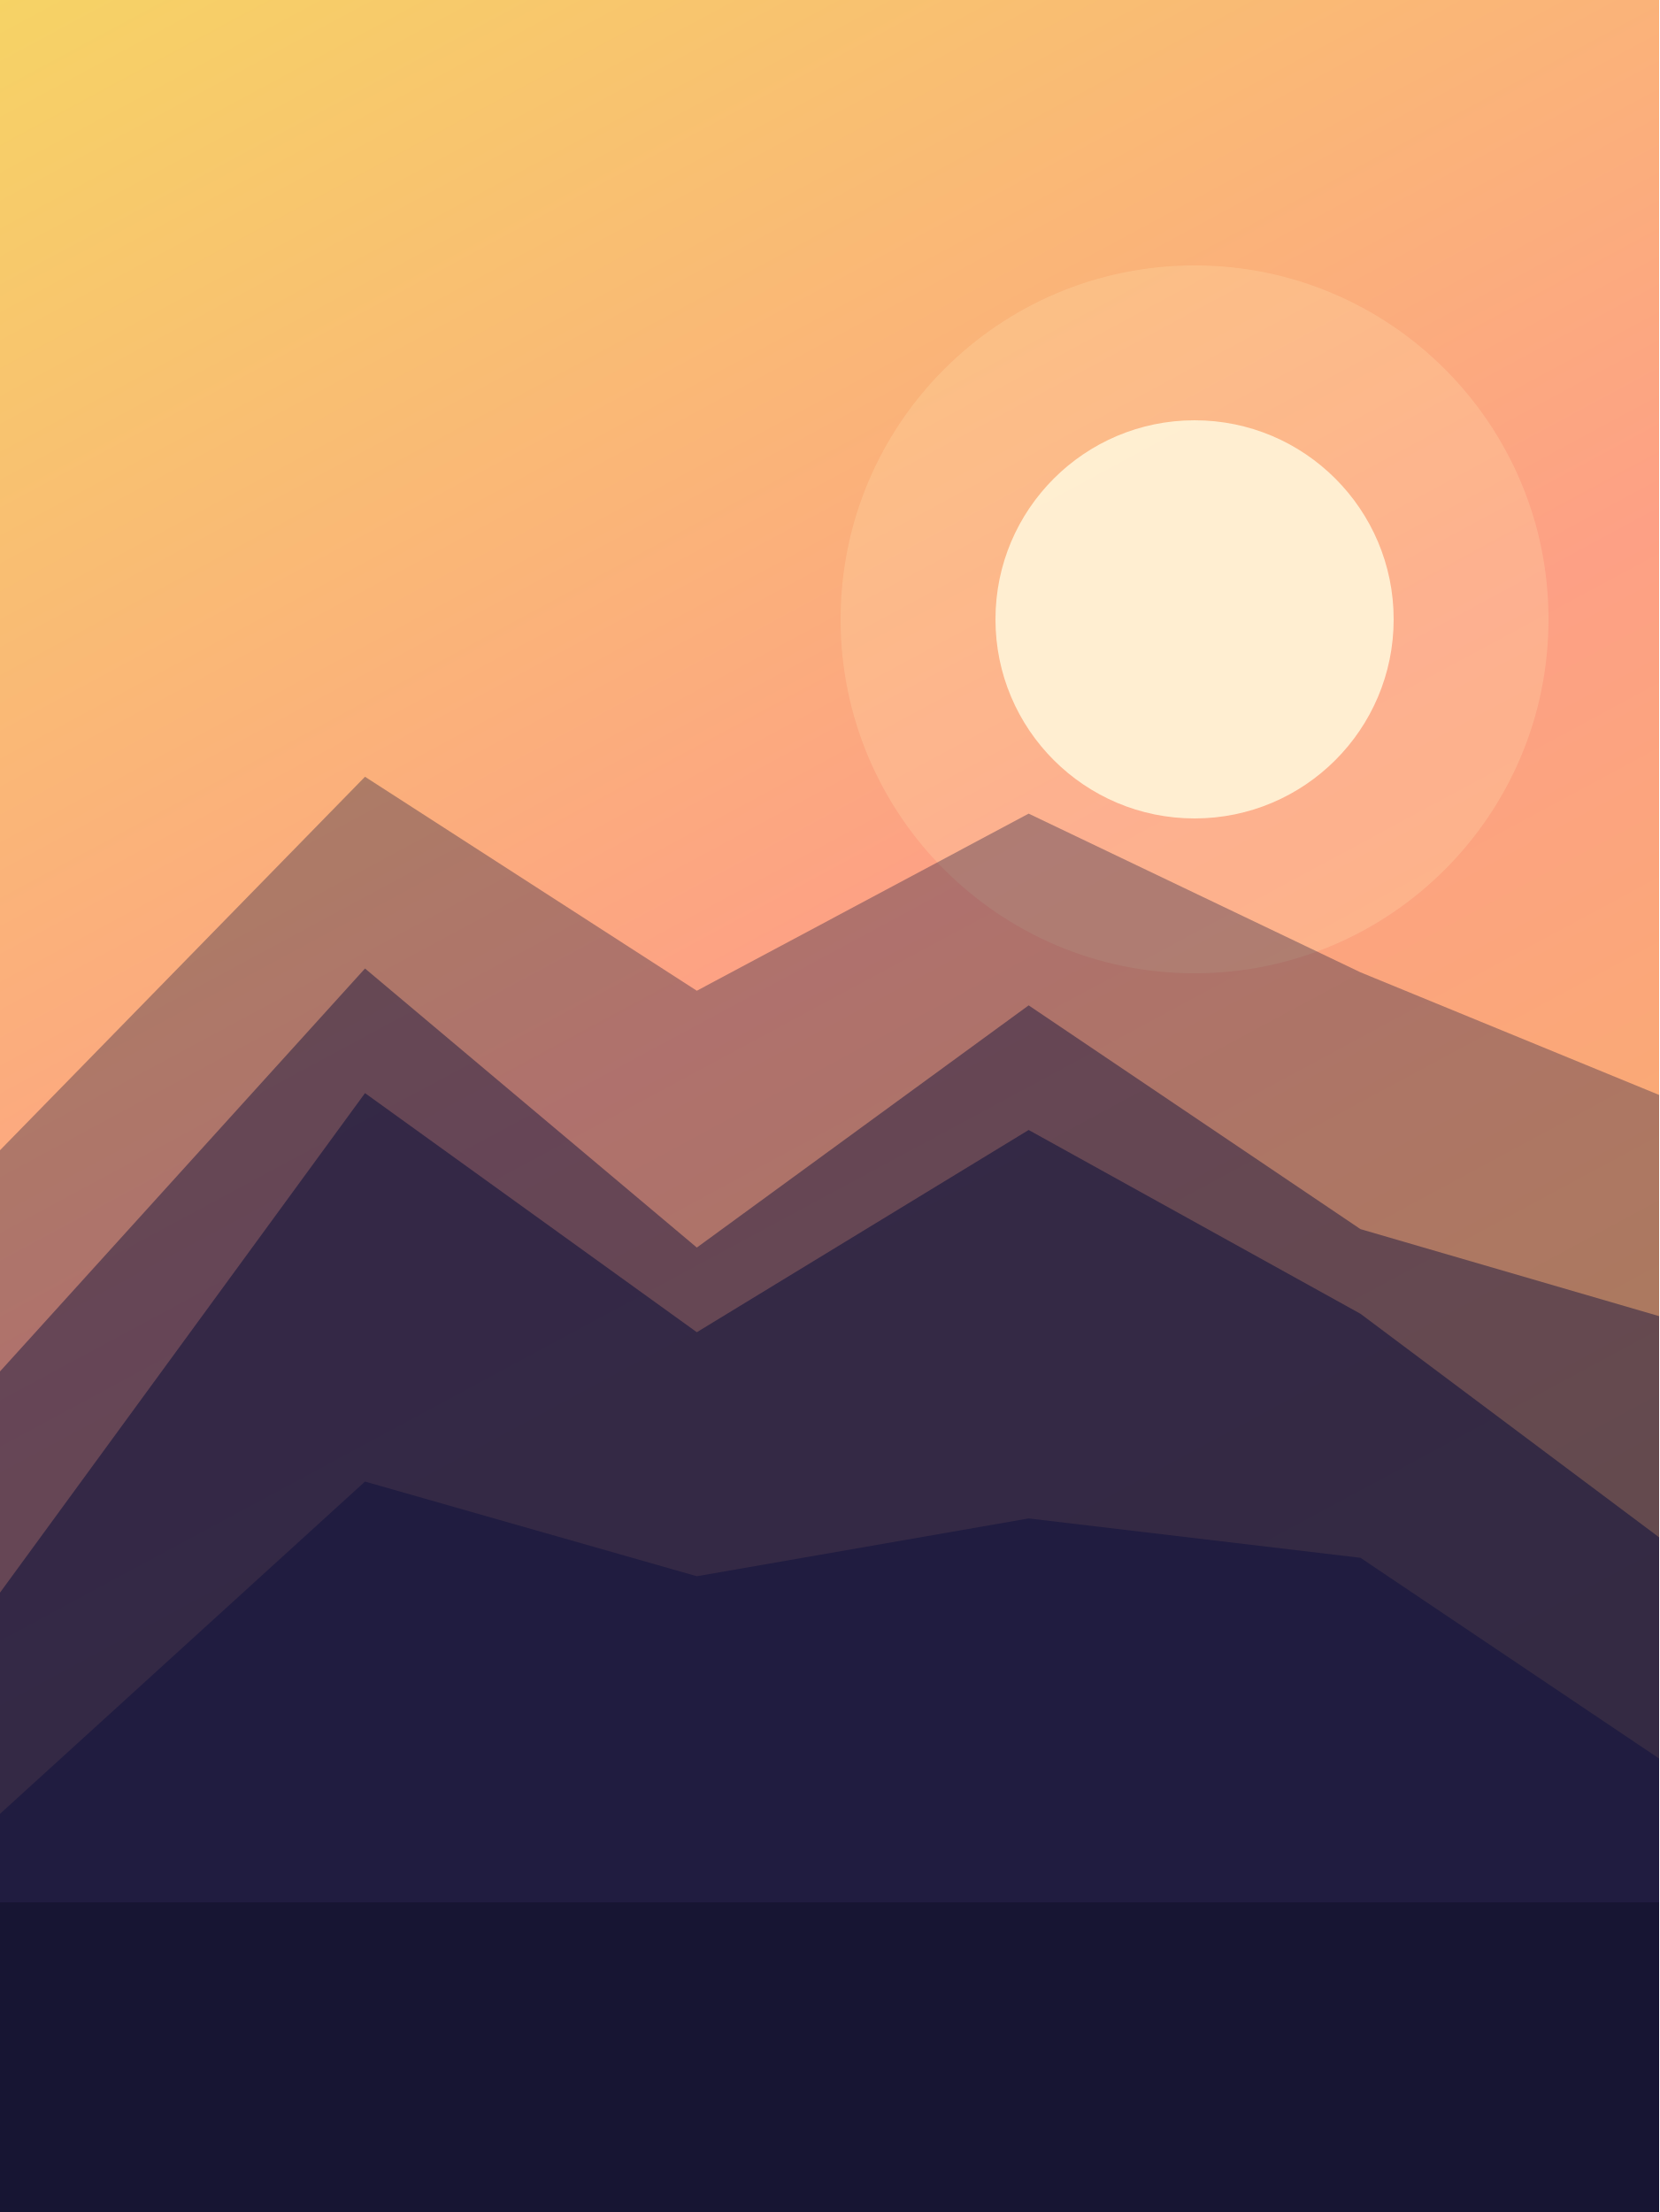
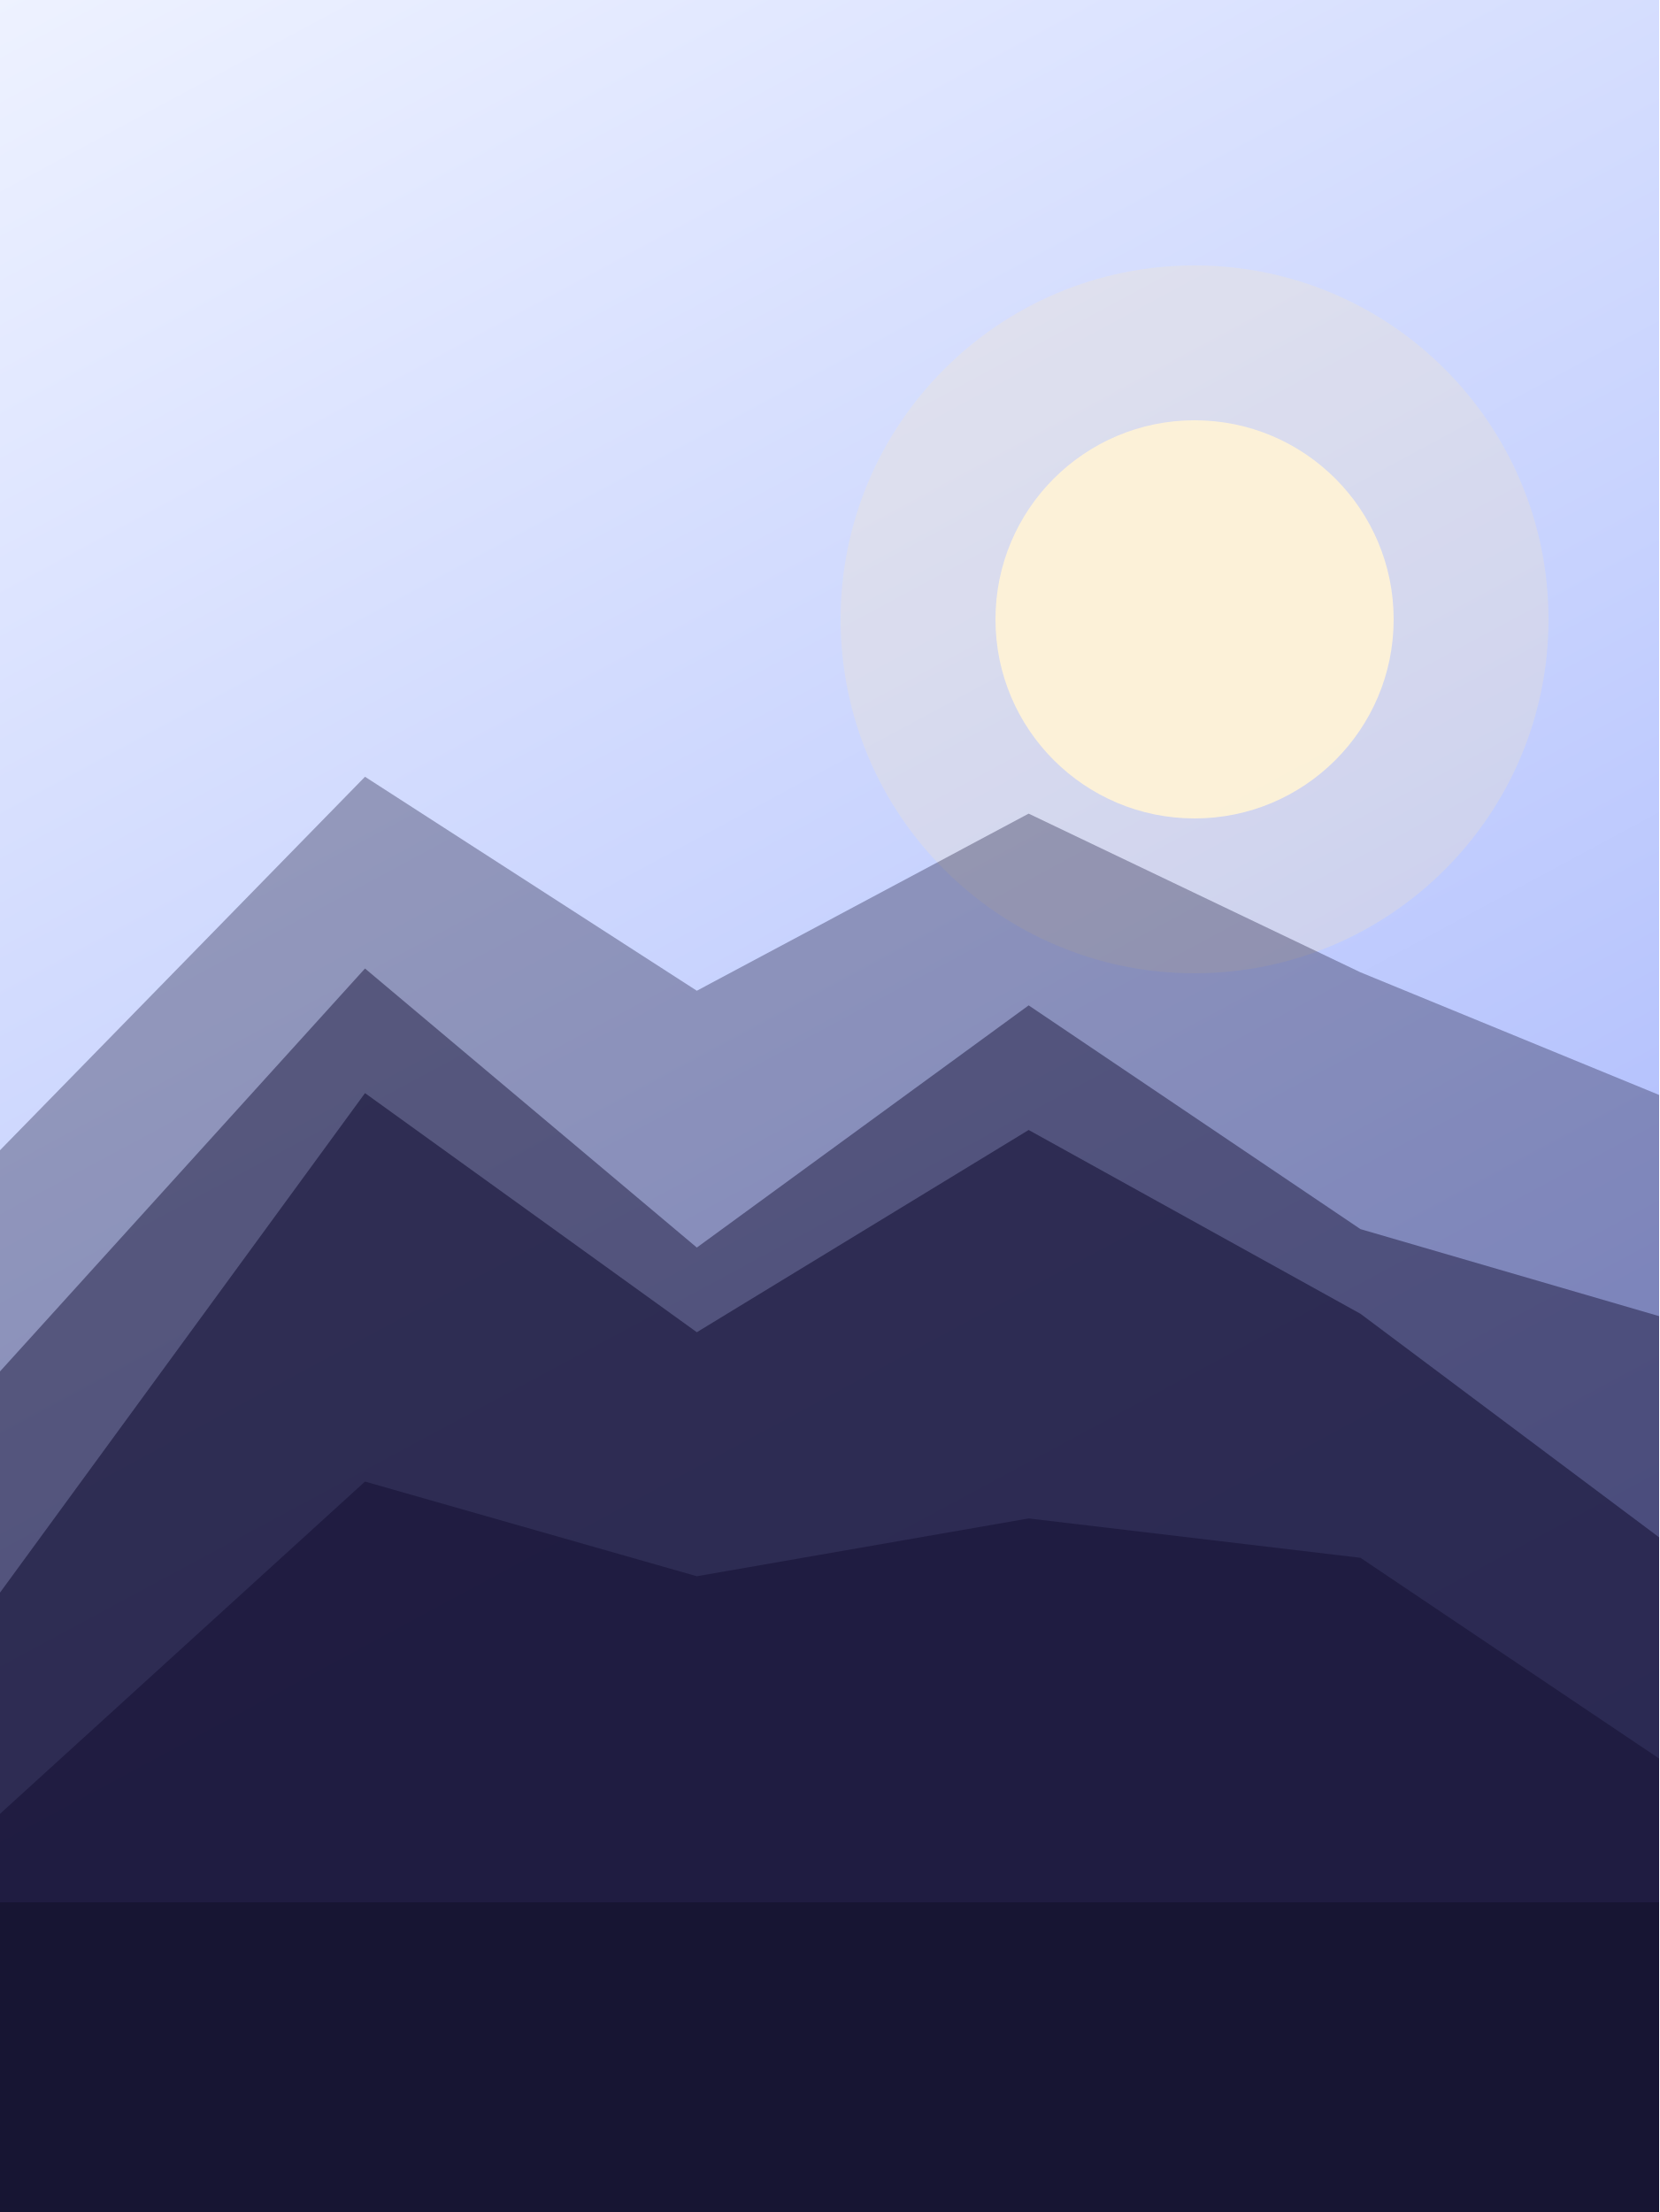
<svg xmlns="http://www.w3.org/2000/svg" viewBox="0 0 900 1200" width="900" height="1200" role="img">
  <defs>
    <linearGradient id="sky" x1="0" y1="0" x2="0.4" y2="1">
-       <stop offset="0%" stop-color="#f6d365" />
-       <stop offset="55%" stop-color="#fda085" />
-       <stop offset="100%" stop-color="#f7b267" />
+       <stop offset="0%" stop-color="#eef2ff" />
+       <stop offset="55%" stop-color="#c7d2fe" />
+       <stop offset="100%" stop-color="#a5b4fc" />
    </linearGradient>
    <linearGradient id="night" x1="0" y1="0" x2="0.6" y2="1">
      <stop offset="0%" stop-color="#1b1a45" />
      <stop offset="55%" stop-color="#2c2566" />
      <stop offset="100%" stop-color="#101433" />
    </linearGradient>
    <linearGradient id="tunnel" x1="0" y1="0" x2="0" y2="1">
      <stop offset="0%" stop-color="#3a3564" />
      <stop offset="100%" stop-color="#15132e" />
    </linearGradient>
    <linearGradient id="warm" x1="0" y1="0" x2="0.5" y2="1">
-       <stop offset="0%" stop-color="#f6d365" />
-       <stop offset="100%" stop-color="#f7b267" />
+       <stop offset="0%" stop-color="#eef2ff" />
+       <stop offset="100%" stop-color="#a5b4fc" />
    </linearGradient>
    <linearGradient id="mist" x1="0" y1="0" x2="0.3" y2="1">
-       <stop offset="0%" stop-color="#fda085" />
-       <stop offset="100%" stop-color="#f7b267" />
+       <stop offset="0%" stop-color="#c7d2fe" />
+       <stop offset="100%" stop-color="#a5b4fc" />
    </linearGradient>
    <radialGradient id="glow" cx="50%" cy="50%">
      <stop offset="0%" stop-color="#ffffff" stop-opacity="0.55" />
      <stop offset="100%" stop-color="#ffffff" stop-opacity="0" />
    </radialGradient>
  </defs>
  <rect width="900" height="1200" fill="url(#sky)" />
  <circle cx="648" cy="336" r="108" fill="#fff6e0" opacity="0.92" />
  <circle cx="648" cy="336" r="192" fill="#ffe9b8" opacity="0.22" />
  <path d="M0 624 L198 421.392 L378 537.474 L558 441.392 L738 527.474 L900 594 L900 1200 L0 1200 Z" fill="rgba(30,27,64,0.35)" />
  <path d="M0 744 L198 525.409 L378 676.795 L558 545.409 L738 666.795 L900 714 L900 1200 L0 1200 Z" fill="rgba(30,27,64,0.5)" />
  <path d="M0 864 L198 593.01 L378 722.724 L558 613.01 L738 712.724 L900 834 L900 1200 L0 1200 Z" fill="rgba(30,27,64,0.68)" />
  <path d="M0 984 L198 803.741 L378 855.099 L558 823.741 L738 845.099 L900 954 L900 1200 L0 1200 Z" fill="rgba(30,27,64,0.9)" />
  <rect y="1032" width="900" height="168" fill="rgba(18,16,40,0.55)" />
</svg>
